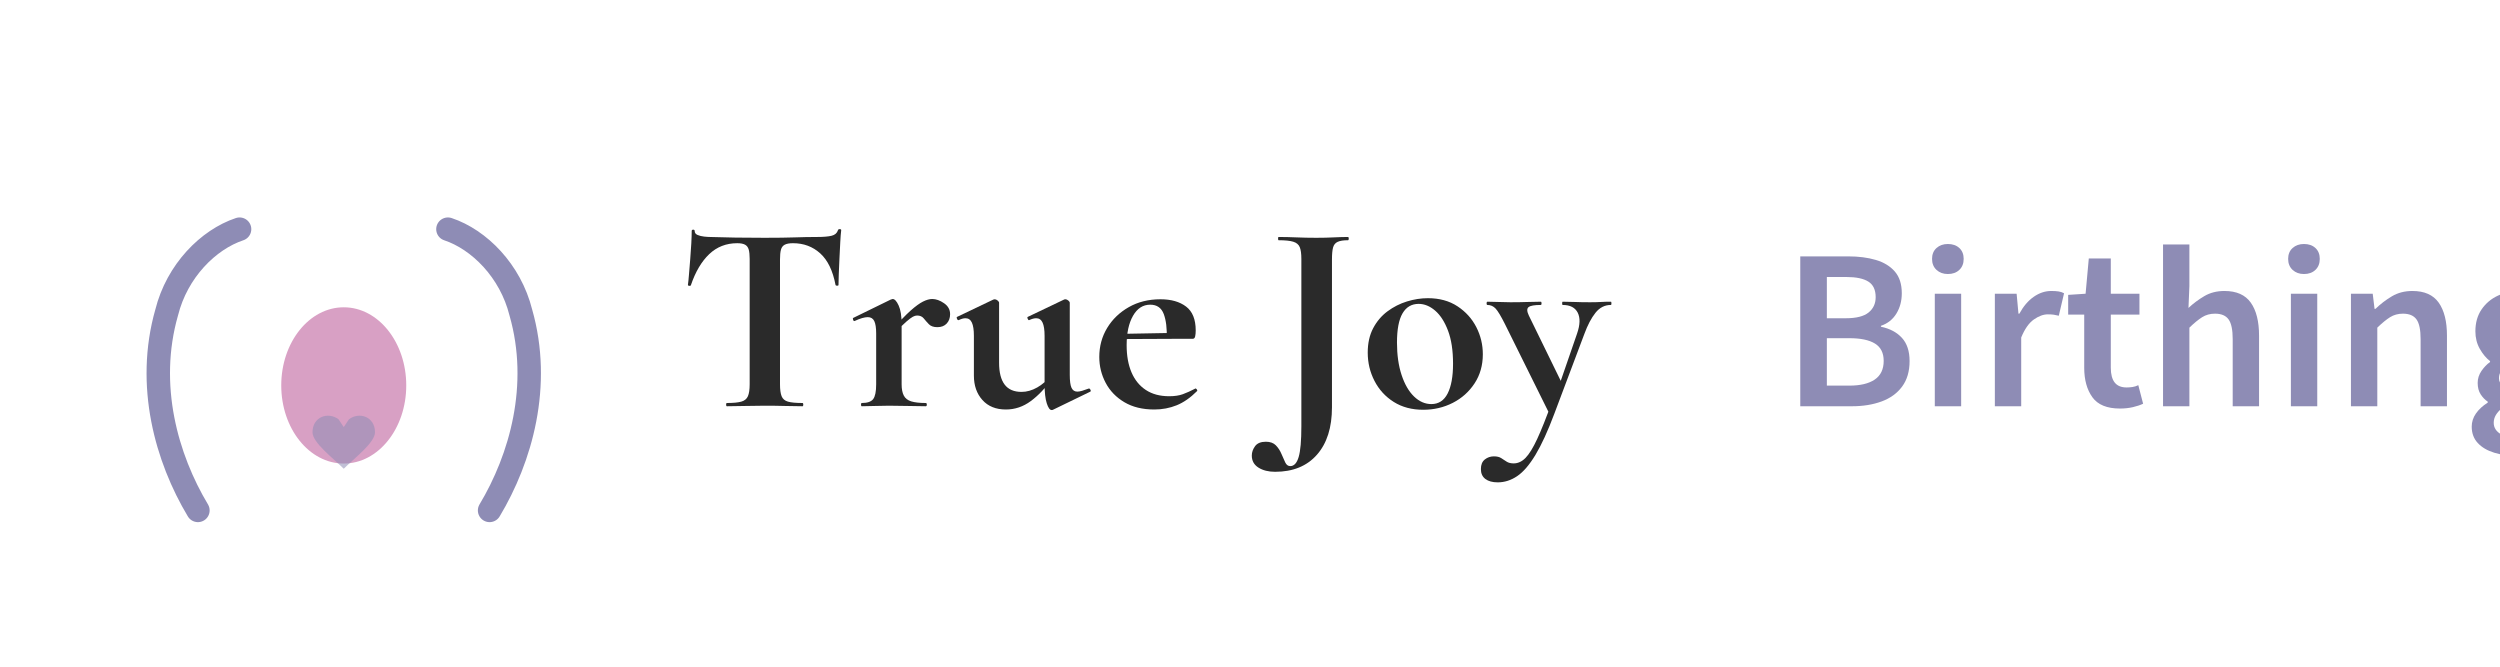
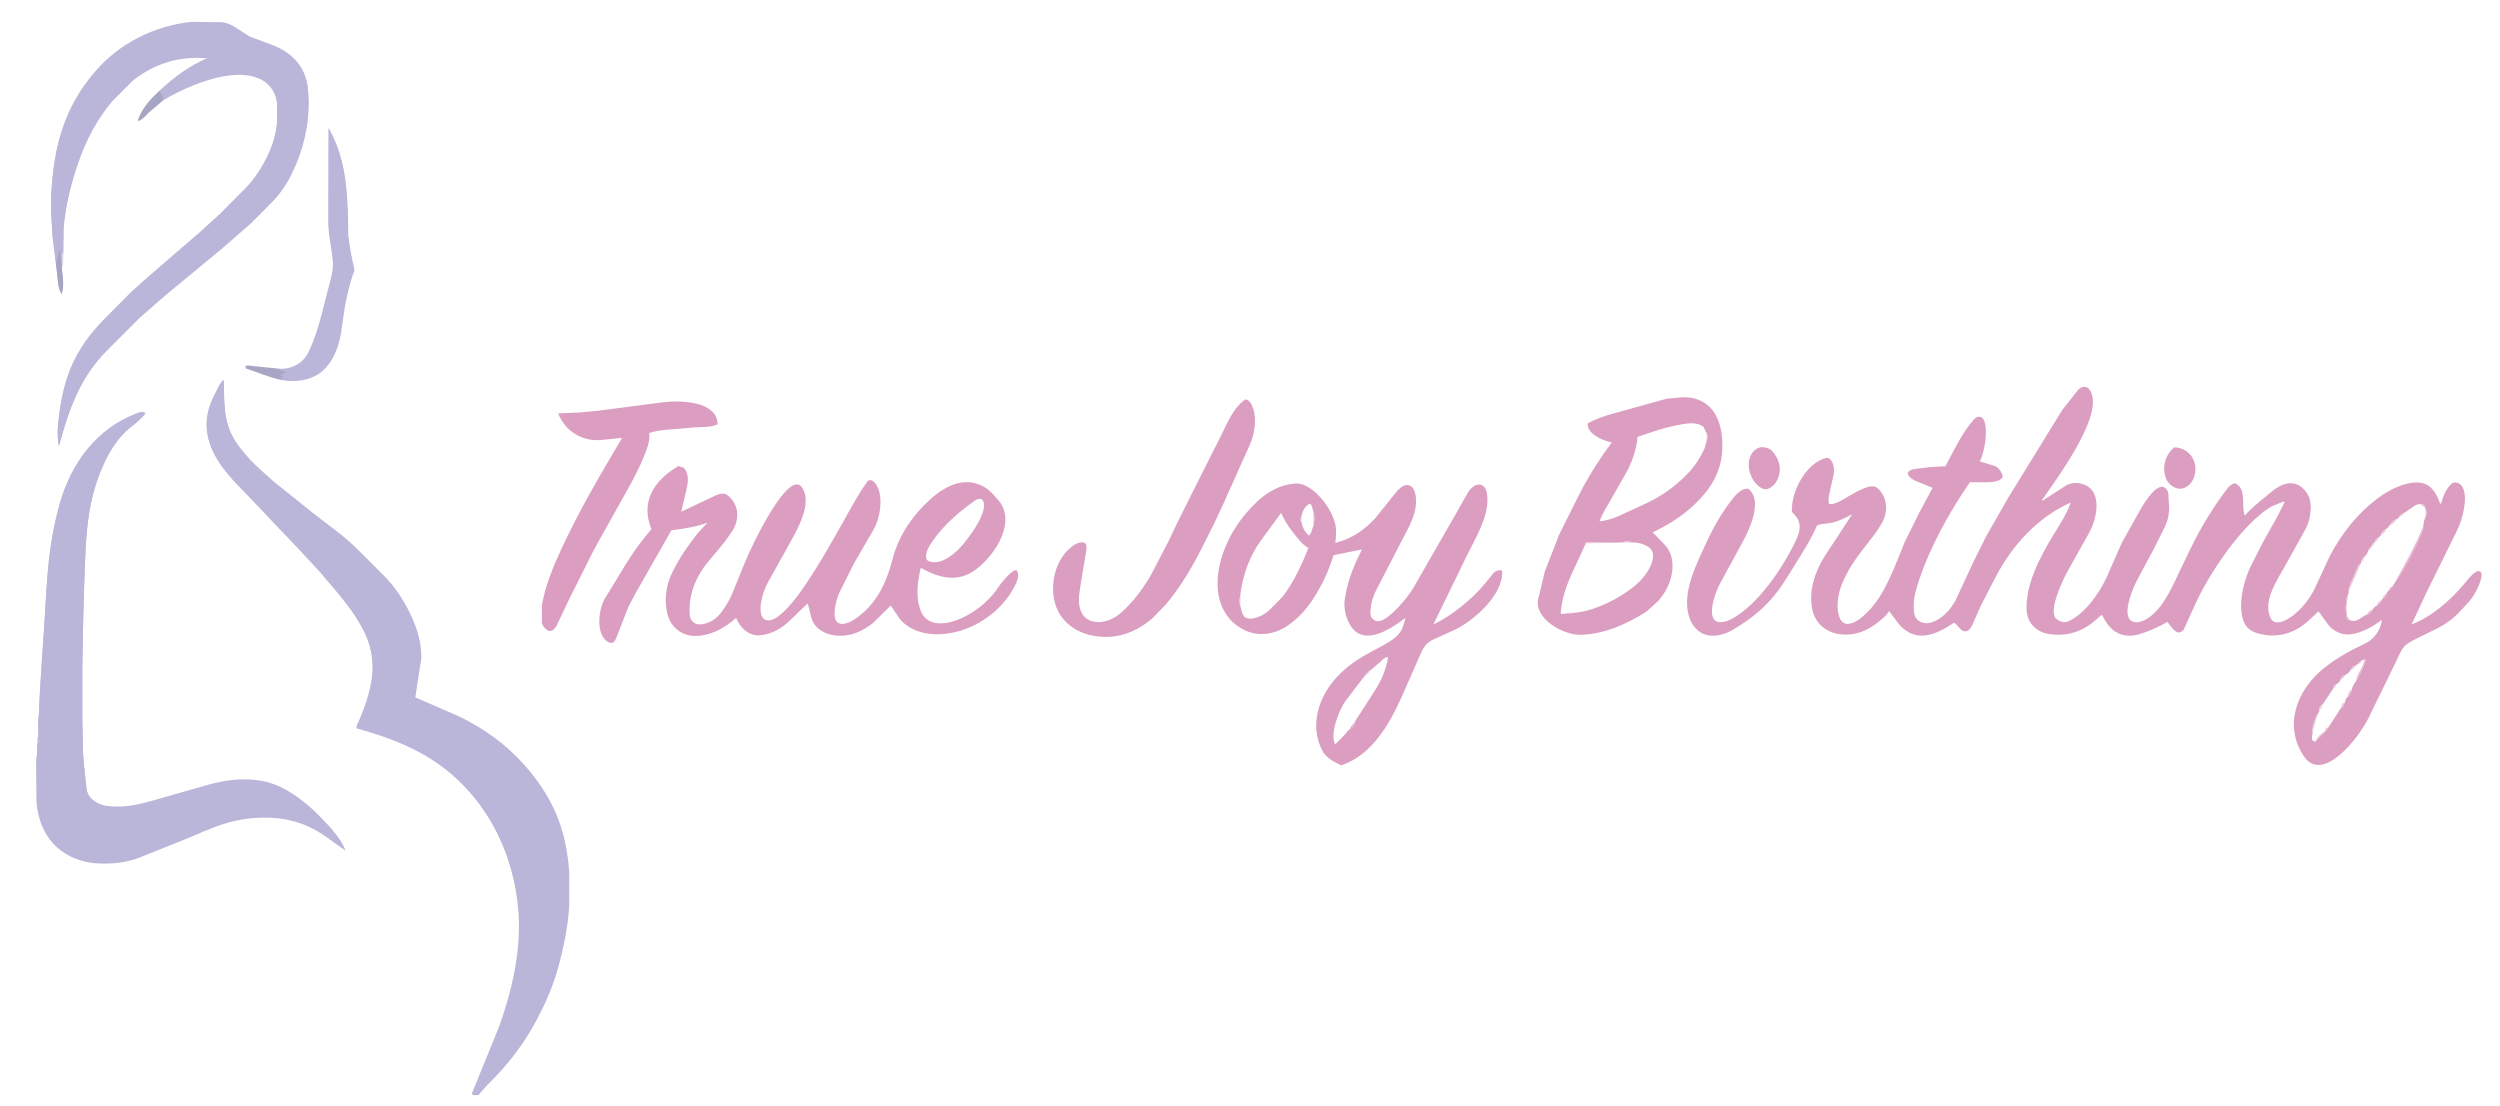
- <svg xmlns="http://www.w3.org/2000/svg" viewBox="0 0 480 128" fill="none">
-   <g transform="translate(16, 16)">
-     <path d="M22 82 C16 72 12 58 16 44 C18 36 24 30 30 28" stroke="#8E8CB5" stroke-width="4.5" stroke-linecap="round" fill="none" />
-     <path d="M78 82 C84 72 88 58 84 44 C82 36 76 30 70 28" stroke="#8E8CB5" stroke-width="4.5" stroke-linecap="round" fill="none" />
-     <ellipse cx="50" cy="58" rx="12" ry="15" fill="#D8A0C4" />
-     <path d="M50 74 C48 72 44 69 44 67 C44 64 47 63 49 64.5 L50 66 L51 64.5 C53 63 56 64 56 67 C56 69 52 72 50 74Z" fill="#8E8CB5" opacity="0.55" />
+ <svg xmlns="http://www.w3.org/2000/svg" version="1.1" viewBox="0 0 579.12 256.08">
+   <defs>
+     <style>
+       .st0 {
+         fill: #edcedf;
+       }
+ 
+       .st1 {
+         fill: #e0deed;
+       }
+ 
+       .st2 {
+         fill: #ebcbdd;
+       }
+ 
+       .st3 {
+         fill: #eccedf;
+       }
+ 
+       .st4 {
+         fill: #e7c1d7;
+       }
+ 
+       .st5 {
+         fill: #e4b8d1;
+       }
+ 
+       .st6 {
+         fill: #eccdde;
+       }
+ 
+       .st7 {
+         fill: #e6bed5;
+       }
+ 
+       .st8 {
+         fill: #e5bbd3;
+       }
+ 
+       .st9 {
+         fill: #e6bdd4;
+       }
+ 
+       .st10 {
+         fill: #ebcadc;
+       }
+ 
+       .st11 {
+         fill: #eac8db;
+       }
+ 
+       .st12 {
+         fill: #edcfe0;
+       }
+ 
+       .st13 {
+         fill: #edd1e1;
+       }
+ 
+       .st14 {
+         fill: #e8c0d6;
+       }
+ 
+       .st15 {
+         fill: #e9c6da;
+       }
+ 
+       .st16 {
+         fill: #e6bcd4;
+       }
+ 
+       .st17 {
+         fill: #a6a6c4;
+       }
+ 
+       .st18 {
+         fill: #eac9dc;
+       }
+ 
+       .st19 {
+         fill: #e3b3ce;
+       }
+ 
+       .st20 {
+         fill: #db9ec0;
+       }
+ 
+       .st21 {
+         fill: #e9c4d8;
+       }
+ 
+       .st22 {
+         fill: #a7a7c4;
+       }
+ 
+       .st23 {
+         fill: #e9c5d9;
+       }
+ 
+       .st24 {
+         fill: #e4b7d0;
+       }
+ 
+       .st25 {
+         fill: #ecccde;
+       }
+ 
+       .st26 {
+         fill: #d8d5e9;
+       }
+ 
+       .st27 {
+         fill: #bab6d9;
+       }
+ 
+       .st28 {
+         fill: #e5b9d2;
+       }
+ 
+       .st29 {
+         fill: #e4b6d0;
+       }
+ 
+       .st30 {
+         fill: #e6bbd3;
+       }
+ 
+       .st31 {
+         fill: #e2b3cd;
+       }
+ 
+       .st32 {
+         fill: #edd0e0;
+       }
+ 
+       .st33 {
+         fill: #e6bcd3;
+       }
+     </style>
+   </defs>
+   <g id="Layer_3_xA0_Image">
+     <g>
+       <path class="st27" d="M110.84,253.68h-1.44l6.4-15.67c2.99-8.35,5.13-17.68,4.47-26.54-.8-10.55-4.76-20.62-11.87-28.43-7.22-7.94-15.61-11.44-25.8-14.33,3.69-8.22,5.74-15.32,1.29-23.33-1.85-3.35-4.15-6.26-6.62-9.17l-2.99-3.51-2.07-2.25-2.89-3.12-5.25-5.51-4.09-4.32-5.06-5.27c-6.02-6.28-9.43-12.81-4.94-21.01.61-1.12.88-2.14,1.88-3.05.1,6.51-.08,11.06,4.09,16.11l1.08,1.31c1.11,1.34,2.29,2.47,3.59,3.64l2.77,2.48,8.8,7.03c3.64,2.91,7.41,5.41,10.72,8.71l6.46,6.46c4.42,4.96,8.38,11.92,8.23,18.59l-1.42,9.2,10.18,4.41c5.72,2.78,10.82,6.34,15.04,11.07,6.65,7.45,9.72,14.73,10.46,24.77v8.03c-.34,4.88-1.27,9.48-2.57,14.19-1.18,4.28-2.89,8.16-4.95,12.06-3.03,5.71-6.86,10.65-11.46,15.11l-2.04,2.33Z" />
+       <path class="st20" d="M495.56,146.92c-6.58,1.85-8.36-4.49-8.68-4.46-.6.06-4.49,5.6-12.22,4.42-3.02-.46-5.11-2.68-5.21-5.62-.21-5.88,3.02-12.04,6.03-17.05,1.52-2.52,3.17-4.84,4.2-7.81-7.73,3.44-13.7,10.12-17.44,17.35l-3.35,6.48-1.92,4.34c-.34.78-1,1.97-2.12,1.62-.82-.26-1.32-1.43-2.21-1.94-4.38,2.96-8.8,4.69-12.62.5l-2.43-3.21c-.6,1.14-1.49,1.7-2.32,2.41-2.58,2.21-5.73,3.41-9.11,2.96s-5.86-2.76-6.42-6.07c-.53-3.07.08-6.07,1.32-8.94,1.11-2.55,2.72-4.7,4.24-7.02l3.75-5.75c-2.07,1.09-3.88,1.97-6.12,2.18-.7.06-1.34.06-2.03.43-1.33,3.1-3.1,5.85-4.88,8.72s-3.46,5.79-5.79,8.41c-2.55,2.86-5.61,5.17-8.94,7.08-1.85,1.06-3.97,1.64-6.03,1.12s-3.44-2.37-4.03-4.36c-1.62-5.48,1.66-11.83,4.09-17.1,1.75-3.81,3.81-7.33,6.44-10.57.72-.89,2.02-1.94,3.19-1.84,3.29,2.48.79,8.58-1.28,12.37l-5.14,9.44c-1.57,2.88-3,8.03-.92,8.93,1.16.51,2.64-.09,3.66-.64,5.76-3.13,11.31-11.18,14.28-17.13,1.54-3.08,2.19-5.15-.46-7.58-.24-4.86,3.41-11.44,7.94-12.5,1.27-.3,2.08,2.15,1.76,3.63l-1.11,5.15c-.13.63-.19,1.25.06,1.9,1.15.07,2.19-.48,3.2-1.06,2.34-1.32,6.36-4.03,7.91-2.69,2.21,1.9,2.62,5.04,1.33,7.67-2.02,4.11-6.82,8.1-9.45,14.49-1.82,4.4-1.23,9.45,1.28,9.34,1.81-.08,3.35-1.54,4.59-2.74,4.07-3.95,6.44-10.9,8.66-16.29l3.34-6.74,3.08-5.74-4.02-1.65c-.58-.24-1.79-1.07-1.72-1.76.27-.91,1.76-.98,2.5-1.07l2.81-.34,3.39-.17,2.09-3.95c1.29-2.43,2.63-4.74,4.44-6.82.42-.48.8-.72,1.41-.7,2.17.06,1.65,7.1.04,10.34l3.44,1.05c.91.28,1.97,1.76,1.8,2.7-.8.98-2.5,1.07-3.69,1.08h-3.86c-5.04,7.36-9.63,15.68-12.25,24.18-.62,2.01-.89,3.92-.67,5.99.19,1.81,1.94,2.86,3.81,2.35,2.56-.71,4.47-2.82,5.79-5.15l4.18-9,2.87-5.76,5.07-8.88,12.58-20.44,3.72-4.72c.58-.73,1.86-.97,2.5-.19,4.14,5.03-6.82,19.87-10.65,25.42-.45.2-.02.69.19.26l5.01-3.22c1.6-1.03,3.77-.85,5.32.21,2.85,1.96,2.08,7.22.13,10.71l-4.82,8.6c-1.7,3.03-4.63,9.72-2.74,11.27.56.46,1.59,1,2.49.67,3.79-1.38,7.58-6.67,9.29-10.58l3.36-7.66,4.21-7.52c1.42-2.54,4.18-6.69,5.95-5.15.9.79.62,2.13.74,3.15.25,2.15-.05,4.07-1.01,5.99l-2.48,4.95-3.91,7.32c-1.44,2.7-3.28,8.1-1.27,9.31,1.46.88,3.38-.23,4.56-1.15,3.34-2.61,5.45-7.97,7.27-11.7l2.13-4.38c2.2-4.53,4.8-8.72,7.8-12.81.54-.73,1.45-1.98,2.44-1.79,2.59,1.48,1.17,4.83,2.07,7.44,1.74-2.03,3.87-3.54,5.91-5.29,2.41-2.07,5.2-3.18,7.49-1.1,1.46,1.33,1.99,2.9,1.88,4.93-.09,1.64-.46,3.27-1.28,4.74l-4.36,7.85c-2.2,3.97-5.55,8.65-3.63,12.63,1.46,3.01,7.67-1.44,10.25-6.99l3.5-7.52c2.78-5.22,6.39-9.79,11.11-13.33,3.09-2.33,8.69-4.91,11.64-2.87,1.38.95,2.05,2.35,2.64,3.86-.04.29.23.44.33.24.53-1.71,1.1-3.27,2.35-4.47.77-.74,2.08-.27,2.59.65,1.34,2.41.14,7.33-1.24,10.12l-7.18,14.57-3.34,7.18c4.68-1.79,8.95-5.55,12.05-9.24,1.28-1.52,2.95-3.72,3.9-2.95s-1,5.13-2.62,6.88l-2.05,2.22c-1.61,1.74-3.45,3.08-5.54,4.11l-4.51,2.22c-3.48,1.71-3.2,2.02-4.94,5.58l-6.29,12.87c-2.43,4.96-10.66,15.12-14.91,8.93-4.8-7-1.86-15.34,4.68-20.55,2.86-2.28,5.87-3.95,9.15-5.48,2.35-1.09,3.83-3.04,4.2-5.62-2.2,1.52-4.44,2.94-7.19,3.32-2.03.28-4.14-.71-5.3-2.29l-2.21-3.01-2.35,2.19c-2.66,2.48-6.27,3.83-9.93,3.27-1.6-.24-3.45-.69-4.44-2.03-2.33-3.19-.89-10.1,1.1-14.02l2.75-5.42,3.44-6.15,1.37-2.73.22-.36c.04-.07-.28-.19-.45-.12l-2.56,1.05c-6.61,3.8-14.41,15.41-17.67,22.6l-2.62,5.77c-.28.62-1.19,1.07-1.75.7-.9-.6-1.44-1.43-2.08-2.32-2.12,1.18-4.2,2.18-6.51,2.83ZM556.8,118.9c-.34.24-.81.25-.95.76-.07.23-.33.34-.46.49-.82.23-1.46.98-1.93,1.66-.22.31-.38.54-.73.73-.55.3-1.1.79-1.19,1.44-.16.13-.25.37-.49.48-.48.21-.93.65-.96,1.18-.41.19-.71.5-.72.96-.46.18-.62.52-.75.96-.16.5-.52,1.1-.94,1.42s-.66.68-.71,1.23c-.01.16-.13.36-.19.5-.17.01-.35.1-.44.29l-1.78,4c-.29.66-.54,1.27-.48,1.92.03.32-.04.7-.25.95-.3.34-.23.77-.23,1.21v.72c-.36.6-.36,1.56,0,2.16v.72c0,.24,0,.47.11.72s.44.17.61.25c1.79.77,2.91-1.05,3.84-1.2.65-.11,1.12-.65,1.44-1.21.24-.41.55-.72.96-.96.54-.32,1.11-.79,1.2-1.43l.25-.24c.43-.16.63-.52.75-.96.08-.3.42-.8.69-.93.45-.23.55-.58.8-.93,2.84-4.09,5.19-8.55,7.09-13.26l.02-.71c.02-.7.24-1.48.53-2.14.23-.53.41-1.21-.04-1.7v-.24c0-.3-.14-.58-.34-.74-.27-.22-.56-.22-.85-.23-.57-.01-1.07.22-1.59.58l-2.26,1.56ZM547.21,152.96c-.49.23-.83.61-1.2.97l-.24.24c-.58.04-.92.49-1.21.96-.26.43-.7,1.01-1.19,1.16-.64.2-1.07.56-1.23,1.24-.09.39-.57.77-.93.95-.4.2-.73.5-.7,1l-2.39,3.57c-.68.37-.95,1.2-.97,1.93l-.28.47c-.71,1.17-1.42,3.43-1.14,4.32l-.18,1.03c-.05.31.05.58.18.74s.56.27.7.14l2.12-2.19c.38-.24.51-.55.77-.94l2.22-3.36c.28-.43.46-.99.86-1.21s.58-.76.72-1.17c.17-.51.28-1.1.75-1.42.54-.37.83-1.04.94-1.69.13-.74.54-1.35.97-1.94.95-1.3,1.49-2.94,2.21-4.53.1-.23-.11-.53-.29-.5l-.49.23Z" />
+       <path class="st20" d="M231.24,115.83c4.15,4.78-.27,12.32-5.05,15.99-4.16,3.19-8.48,2.2-12.9-.28-.81,3.41-1.21,7.04.05,10.08,2.55,6.11,13.41,1.17,17.75-5.35,1.28-1.93,4.06-5.02,4.55-3.98.44.94.14,1.98-.33,2.97-5.45,11.37-20.91,15.14-26.85,8.15l-2.13-3.13-4.09,4.04c-2.03,1.56-4.15,2.7-6.73,2.92s-5.24-.52-6.79-2.53c-1.04-1.35-.99-3.31-1.66-4.92l-4.12,3.99c-1.83,1.77-4.07,3.06-6.7,3.37s-4.74-1.59-5.72-4.01c-2.4,2.09-5.13,3.74-8.29,4.12-3.74.45-6.8-1.53-7.66-5.17-.77-3.27-.28-6.56,1.23-9.63,1.6-3.24,3.6-6.16,5.86-8.99l2.23-2.4c-2.79,1.04-5.45,1.38-8.37,1.78l-8.42,14.8-1.49,2.82-2.84,7.27c-.22.57-.67,1.41-1.4,1.17-3.49-1.16-2.84-7.66-1.24-10.28l5.09-8.33c1.69-2.77,3.61-5.26,5.67-7.71-2.57-6.46.6-11.25,6.24-14.63.46.17,1.21.25,1.49.65.96,1.35.81,3.03.44,4.58l-1.25,5.36,7.73-3.67c.82-.39,2.06-.82,2.86-.25,2.79,2,3.05,5.62,1.21,8.42-1.51,2.32-3.22,4.34-5.06,6.45-3.17,3.64-5.14,8.04-4.77,12.93.11,1.44,1.18,2.35,2.62,2.2,1.89-.2,3.44-1.18,4.58-2.65,1.22-1.58,2.14-3.2,2.88-5.04l2.62-6.49c1.67-4.13,10.3-22.24,13.38-17.43,2.21,3.46-.74,8.91-2.82,12.65l-5.22,9.37c-1.36,2.44-2.47,7.15-.8,8.37,2.29,1.67,6.66-3.81,8.59-6.56,3.61-5.13,6.61-10.46,9.69-15.93,1.84-3.26,3.48-6.42,5.68-9.46.25-.35,1-.26,1.3,0,2.66,2.26,1.73,8.37.16,11.08l-4.65,8.04-3.2,6.39c-1.14,2.28-1.9,6.37-.52,7.27,1.8,1.16,5.22-1.48,7.13-3.53,2.94-3.17,4.51-7.08,5.57-11.24,1.23-4.83,3.91-9.02,7.35-12.49,1.85-1.87,3.73-3.43,6.1-4.48,3.53-1.56,7.36-.83,9.9,2.08l1.11,1.28ZM223.08,126.1c2.1-2.49,5.63-7.46,4.72-9.94-.33-.88-1.32-.66-1.93-.22-3.76,2.66-7.18,5.58-9.81,9.37-.8,1.15-1.66,2.46-1.53,3.91.08.88,1.39,1.05,2.08,1.02,2.44-.11,4.86-2.23,6.47-4.13Z" />
+       <path class="st27" d="M8.62,172.63c.16-.4.18-.82.08-1.24.23-.82.24-1.69.16-2.58-.12-1.41.16-2.71.2-4.06.06-1.65.12-3.18.22-4.81l.24-3.83.22-3.37.25-3.82.23-3.13.25-4.31.24-4.08.23-3.13c.44-5.97,1.29-11.76,2.93-17.51,2.69-9.41,8.58-17.28,17.82-20.79.68-.26,1.28-.53,2-.11-.99,1.1-1.89,1.96-2.95,2.76-4.32,3.22-6.99,8.76-8.61,13.94-1.72,5.5-2.16,11.09-2.39,16.8l-.23,5.98-.21,7.21-.23,11.98v12.48s.17,7.54.17,7.54l.2,2.67.6,5.62c.24,2.27,2.47,3.79,4.75,4.09,3.46.45,6.82-.15,10.19-1.12l13.06-3.72c6-1.71,12.58-2.1,18.04.97,2.95,1.65,5.48,3.66,7.85,6.07s4.71,4.78,6.13,7.93c-3.09-2.12-5.52-4.21-8.68-5.62-2.77-1.24-5.74-1.9-8.78-2.01-8.86-.3-13.49,2.51-20.91,5.48l-9.1,3.64c-3.18,1.27-6.35,1.62-9.86,1.47-3.89-.17-7.78-1.73-10.45-4.65-2.29-2.51-3.43-5.76-3.78-9.16l-.09-9.25c-.01-1.48.39-2.88.18-4.3Z" />
+       <path class="st20" d="M347.97,132.36c.27,5.43-6.59,11.56-11.34,13.7l-4.44,2c-1.64.74-2.36,1.71-3.05,3.28l-4.24,9.63c-2.93,6.66-7.07,13.96-14.22,16.33-1.69-.84-3.49-1.72-4.37-3.42-3.01-5.78-.95-12.45,3.52-17.2,5.04-5.36,10.96-6.56,13.94-9.54,1.03-1.04,1.46-2.56,1.81-4.03-4.23,3.28-10.01,6.56-12.88,1.58-1.17-2.03-1.56-4.41-1.03-6.79.63-3.75,2.08-7.15,3.82-10.63l-6.56,1.34c-.86,2.61-1.76,5.01-3.09,7.31-1.87,3.56-4.2,6.73-7.53,8.99s-7.19,2.63-10.52.8c-6.32-3.48-6.76-11.01-4.51-17.48,1.63-4.69,4.38-8.7,8.04-12.13,2.35-2.21,5.26-3.79,8.59-4.09,3.77-.34,8.09,4.92,9.26,8.85.49,1.67.35,3.25.16,4.9,3.85-.94,6.85-3.08,9.33-5.82l3.97-4.95c.79-.98,1.99-2.67,3.33-2.64,2.13.05,2.48,3.77,1.68,6.5-.75,2.54-2.05,4.69-3.26,7.05l-5.55,10.74c-.88,1.71-1.39,3.59-1.37,5.48.02,1.23,1.2,2.04,2.32,1.71,2.36-.7,6.34-5.42,7.66-7.72l9.78-17.02,2.79-4.94c.55-.97,1.76-2.19,3.04-1.85s1.48,2.13,1.51,3.23c.13,4.56-2.95,9.44-4.88,13.42l-7.65,15.73c4.14-1.99,8.92-5.82,11.73-9.24l2.28-2.77c.33-.4,1.68-.91,1.96-.31ZM301.53,119.32c-.18.57-.46,1.15,0,1.74.19,1.13.72,2.21,1.74,3.03.56-.78.74-1.57.99-2.41.28-.96.33-1.99.03-2.95-.21-.68-.29-1.41-.75-2.08-1.27.51-1.64,1.56-2,2.67ZM287.35,137.52c-.13.95-.38,1.75-.05,2.76.27.82.3,1.95,1.04,2.67,1.49,1.05,4.5-.39,5.8-1.71l2.96-3c2.63-3.47,4.4-7.26,5.99-11.32-1.22-.65-1.85-1.47-2.6-2.38-1.47-1.76-2.79-3.54-3.72-5.74l-4.62,6.32c-2.71,3.71-4.17,7.88-4.8,12.4ZM317.41,155.31c-.83.21-.88.73-1.27,1.25l-4.35,5.68c-1.55,2.03-3.83,7.84-2.49,10.21l2.13-2.18c.43-.44.64-.99,1.17-1.24s.89-.81,1.25-1.4c.25-.04.18-.32-.1-.3l4.8-7.47c1.49-2.32,2.55-4.83,3.01-7.64-1.02.03-1.48.83-2.09,1.34l-2.04,1.74Z" />
+       <path class="st27" d="M37.74,23.29c-.42-.42-1.31-1.42-.83-1.97,3.34-3.12,6.89-5.84,11.43-7.74-6.44-.78-12.75,1.12-17.75,5.27l-4.53,4.54c-3.67,4.35-6.19,9.21-8.02,14.56-1.67,4.89-2.84,9.71-3.32,14.87l-.08,5.93c-.09.96-.17,1.92-.24,2.88l-.11.5c-.49-.08-.7-.51-.63-1.31-.1.36-.23.57-.67.58l-.81-6.48-.24-4.06c-.4-6.68.43-14.91,2.64-21.18s5.86-11.96,10.98-16.35c7.49-6.42,17.53-9.25,27.23-7.58,1.9.33,3.16,2.22,4.83,2.85l5.24,1.97c4.84,1.82,7.99,4.96,8.49,10.23.56,5.94-.46,11.79-2.78,17.31-1.38,3.29-3.11,6.28-5.62,8.8l-4.89,4.9-6.94,6.04-12.73,10.51-6.04,5.27-7.64,7.66c-6.14,6.16-8.78,13.62-11.05,22.08-.43-1.99-.34-3.81-.13-5.68,1.08-9.81,3.62-16.45,10.69-23.59l5.97-6.02,2.64-2.4,1.91-1.69,11.58-9.97,2.14-1.96,2.64-2.39,5.85-5.89c4.06-4.09,6.62-9.69,7.27-15.47v-3.86c0-1.91-1.02-4.06-2.56-5.26-5.89-4.6-17.78.37-23.95,4.11Z" />
+       <path class="st20" d="M381.29,141.75c-4.46,2.82-9.42,5.01-14.69,5.3-4.6.26-11.35-3.9-10.27-8.35l1.55-6.4,3.3-8.47,4.39-8.78c2.24-4.47,4.83-8.6,7.8-12.54-2.63-.62-5.67-2.08-5.59-4.41,1.92-1.11,3.94-1.75,6.08-2.35l12.18-3.38,3.34-.32c2.85-.27,5.85.84,7.54,3.26s2.13,5.49,2.06,8.53c-.08,3.93-1.59,7.54-4.11,10.54-2.84,3.39-6.29,5.98-10.2,8.01l-1.81.94,2.79,2.88c3.26,3.37,1.81,10.04-2.23,13.65l-2.13,1.9ZM395.34,102.23c.16-.57.32-1.13.04-1.73l-.78-1.65c-1.48-1.06-3.29-.85-5.01-.56-3.57.62-6.87,1.72-10.26,2.92-.21,2.64-1.01,4.95-2.08,7.32l-3.9,6.87c-.98,1.74-2.04,3.26-2.82,5.38,1.58-.18,3.08-.62,4.51-1.28l6.09-2.8c3.87-1.78,7.37-4.32,10.24-7.44,1.53-1.66,2.56-3.44,3.5-5.43l.45-1.6ZM375.92,125.65l-2.4.07-5.98-.07c-.17,0-.27.14-.22.25l-3.24,7.08c-1.32,2.87-2.29,5.79-2.56,9.02-.01.3.76.22,1.01.2.44-.04,1.27.18,1.64-.23,4.93-.1,12.17-3.78,15.81-7.45,2.25-2.27,4.15-6.22,2-7.72-1.26-.88-2.71-1.16-4.13-1.16-.51-.37-1.41-.37-1.92,0Z" />
+       <path class="st20" d="M248.23,126.65c.83-.64,2.16-1.34,3.05-.87.66.44.35,1.7.25,2.35l-1.33,8.09c-.32,1.92-.55,4.06.43,5.86,1.52,2.77,5.89,2.7,9.12-.19,2.74-2.46,4.81-5.27,6.71-8.41l4.19-8.03,1.94-4.08,3.99-7.99,6.08-12.1,1.35-2.75c1.06-2.16,2.26-4.33,4.24-5.87.9-.7,3.06,1.82,2.3,6.86-.37,2.45-1.46,4.45-2.45,6.66l-4.75,10.62-2.06,4.4-2.41,4.81c-2.49,4.97-5.2,9.73-8.78,13.97l-3.21,3.31c-2.86,2.41-6.16,4.06-9.94,4.23-4.46.2-8.82-1.3-11.32-5.04-2.93-4.39-2.04-12.22,2.6-15.82Z" />
+       <path class="st20" d="M131.53,139.47l-2.52,5.32c-.27.58-.85,1.43-1.67,1.37-.75-.05-1.82-1.22-1.82-2.03l.02-4.06c.85-4.52,2.52-8.61,4.46-12.81,4.14-8.95,9.02-17.25,14.11-25.83l-4.71.48c-4.46.45-8.45-1.95-10.11-6.15l3.37-.14c1.24-.05,2.36-.12,3.61-.25l2.39-.24,14.62-1.9c4.95-.64,12.85-.12,12.96,5.04-1.5.81-3.93.6-5.78.77l-2.38.22c-2.55.23-5.16.23-7.68,1.04.08,1.08-.03,2.09-.38,3.14-1.17,3.48-2.77,6.61-4.56,9.82l-6.71,11.98-1.36,2.5-5.87,11.73Z" />
+       <path class="st27" d="M64.95,87.97c-.28-.57-.26-1.05.09-1.42-.54-.19-.74-.44-.33-.91,2.63.27,5.53-1.14,6.77-3.64,1.88-3.81,2.88-7.84,3.92-11.92l.74-2.9c.53-2.09,1.27-4.29,1.08-6.52-.28-3.13-1.06-6.06-1.06-9.25l.04-21.55c2.82,5.01,3.87,10.35,4.19,15.68l.19,3.12.11,5.95c.31,2.74.81,5.27,1.43,7.97-1.49,4.06-2.26,8.11-2.8,12.37-.36,2.83-.87,5.56-2.27,8.05-.93,1.65-2.32,3.23-4.03,4.09-2.48,1.25-5.39,1.45-8.05.88Z" />
+       <path class="st20" d="M409.37,113.3c-1.63.45-4.58-2.62-4.25-6.17.14-1.51.98-3.08,2.52-3.48.88-.22,2.27.15,2.88.82,1.14,1.24,1.94,3.07,1.75,4.72-.2,1.74-1.15,3.62-2.91,4.1Z" />
+       <path class="st20" d="M505.91,113.04c-1.75.66-3.64-.72-4.21-2.33-.9-2.57-.11-5.31,1.92-7.08,2.16.01,4.01,1.27,4.69,3.38.72,2.23-.1,5.17-2.39,6.04Z" />
+       <path class="st17" d="M64.71,85.64c.16.52.83.54,1.59.68-.37.55-.85.6-1.29.84.18.12.55.36.53.47-.03.15-.44.27-.59.34-2.81-.61-5.31-1.74-8.1-2.66.3-.64.8-.38,1.35-.33l6.52.66Z" />
+       <path class="st17" d="M37.74,23.29l-3.38,2.89c-.71.79-1.42,1.53-2.4,1.94.99-2.86,2.92-4.9,4.95-6.8l.71,1.04c.22.32.24.62.12.93Z" />
+       <path class="st22" d="M14.29,62.12c.22,1.99.63,4.07,0,6.07-.82-1.31-.81-2.67-.97-3.99l-.32-2.82.84-3.41.47,4.15Z" />
+       <path class="st1" d="M14.4,61.63v-2.42c-.01-.26.08-.43.24-.46v2.42c.01.26-.08.43-.24.46Z" />
+       <path class="st26" d="M8.62,172.63c-.05-.34-.02-.86.08-1.24.3.29.3,1-.08,1.24Z" />
+       <path class="st29" d="M554.25,135.77c2.58-4.57,5.21-9.08,7.11-13.97l-.02.71c-1.9,4.72-4.24,9.17-7.09,13.26Z" />
+       <path class="st11" d="M544.09,136.92c-.06-.65.18-1.26.48-1.92l1.78-4c.08-.19.27-.27.44-.29l-2.69,6.21Z" />
+       <path class="st8" d="M538.54,169.49l-2.12,2.19c.34-.89,1.27-1.8,2.12-2.19Z" />
+       <path class="st12" d="M535.73,169.77c-.28-.89.43-3.15,1.14-4.32l-1.14,4.32Z" />
+       <path class="st19" d="M545.78,157.76c.19-1.66,1.77-3.15,1.92-5.03.17-.02.39.27.29.5-.72,1.58-1.26,3.23-2.21,4.53Z" />
+       <path class="st6" d="M555.39,120.14c-.56.63-1.09,1.45-1.93,1.66.47-.68,1.11-1.44,1.93-1.66Z" />
+       <path class="st32" d="M537.16,164.98c.02-.73.29-1.56.97-1.93-.18.71-.6,1.32-.97,1.93Z" />
+       <path class="st2" d="M551.55,123.98c.08-.65.64-1.14,1.19-1.44-.08.67-.7,1.04-1.19,1.44Z" />
+       <path class="st29" d="M543.86,161.38c.12-.64.38-1.34.94-1.69-.12.65-.4,1.31-.94,1.69Z" />
+       <path class="st33" d="M550.57,140.26c.09-.65.76-1,1.2-1.43-.09.64-.66,1.11-1.2,1.43Z" />
+       <path class="st30" d="M549.6,141.23c-.33.56-.79,1.1-1.44,1.21.35-.54.8-1.11,1.44-1.21Z" />
+       <path class="st15" d="M543.37,156.3c-.29.53-.71.94-1.23,1.24.16-.68.58-1.04,1.23-1.24Z" />
+       <path class="st16" d="M543.61,141.95c-.36-.6-.36-1.56,0-2.16v2.16Z" />
+       <path class="st18" d="M547.21,152.96c-.24.49-.64.93-1.2.97.37-.37.71-.74,1.2-.97Z" />
+       <path class="st3" d="M550.09,125.64c.03-.53.48-.97.96-1.18-.05.53-.48.95-.96,1.18Z" />
+       <path class="st10" d="M545.77,154.18c-.37.36-.64.92-1.21.96.29-.47.63-.92,1.21-.96Z" />
+       <path class="st21" d="M561.84,117.73l-1.2-.97c.29,0,.58,0,.85.23.2.17.34.44.34.74Z" />
+       <path class="st25" d="M546.97,130.2c.05-.55.29-.92.71-1.23-.03.52-.25,1.01-.71,1.23Z" />
+       <path class="st14" d="M543.11,162.8c-.14.42-.33.96-.72,1.17-.04-.49.15-1.15.72-1.17Z" />
+       <path class="st4" d="M561.89,119.67l-.04-1.7c.45.48.28,1.17.04,1.7Z" />
+       <path class="st16" d="M544.32,143.63c-.17-.07-.49,0-.61-.25s-.11-.48-.11-.72c.3.27.52.61.72.96Z" />
+       <path class="st32" d="M549.37,126.6c0-.46.31-.77.72-.96-.03.45-.31.8-.72.96Z" />
+       <path class="st9" d="M552.01,138.59c0-.45.31-.8.75-.96-.12.43-.32.79-.75.96Z" />
+       <path class="st18" d="M540.52,159.48c-.04-.5.29-.8.7-1,0,.46-.31.81-.7,1Z" />
+       <path class="st30" d="M553.45,136.7c-.07-.53.43-.74.8-.93-.24.35-.34.7-.8.93Z" />
+       <path class="st6" d="M556.8,118.9c-.15.44-.5.74-.95.76.14-.5.61-.52.95-.76Z" />
+       <path class="st5" d="M539.31,168.55c-.25.38-.38.7-.77.94l.2-.63c.07-.22.3-.33.56-.31Z" />
+       <path class="st0" d="M548.62,127.56c.13-.43.29-.78.75-.96-.02.45-.31.81-.75.96Z" />
+       <path class="st23" d="M543.61,139.07c0-.43-.06-.87.23-1.21.06.41.11.93-.23,1.21Z" />
+       <path class="st31" d="M312.59,169.04c.13-.69.79-1.15,1.15-1.7.29-.03.35.26.1.3-.36.6-.71,1.15-1.25,1.4Z" />
+       <path class="st33" d="M304.24,121.67l.03-2.95c.3.95.25,1.99-.03,2.95Z" />
+       <path class="st23" d="M287.31,140.28c-.34-1-.09-1.8.05-2.76l-.05,2.76Z" />
+       <path class="st7" d="M317.41,155.31c-.32.56-.74.97-1.27,1.25.4-.52.45-1.04,1.27-1.25Z" />
+       <path class="st13" d="M301.52,121.05c-.45-.59-.17-1.17,0-1.74v1.74Z" />
+       <path class="st10" d="M373.52,125.72l-6.2.17c-.05-.11.05-.25.22-.25l5.98.07Z" />
+       <path class="st28" d="M377.84,125.64h-1.92c.51-.37,1.41-.37,1.92,0Z" />
+       <path class="st24" d="M395.34,102.23l.04-1.73c.28.6.12,1.16-.04,1.73Z" />
+       <path class="st29" d="M364.16,141.96c-.37.41-1.2.19-1.64.23.41-.41,1.09-.22,1.64-.23Z" />
+     </g>
  </g>
-   <g fill="#2A2A2A">
-     <path d="M222 602Q161 602 118.5 561.5Q76 521 51 447Q50 444 45.0 444.5Q40 445 40 448Q42 462 44.0 487.5Q46 513 48.5 543.0Q51 573 52.5 601.0Q54 629 54 647Q54 652 59.5 652.0Q65 652 65 647Q65 637 75.5 632.5Q86 628 99.5 626.5Q113 625 122 625Q208 622 323 622Q393 622 435.0 623.5Q477 625 516 625Q552 625 570.5 629.5Q589 634 594 650Q595 654 600.5 654.0Q606 654 606 650Q604 634 602.5 605.5Q601 577 599.5 545.5Q598 514 597.0 487.5Q596 461 596 448Q596 445 591.0 445.0Q586 445 585 448Q570 527 528.5 564.5Q487 602 428 602Q408 602 397.5 596.5Q387 591 383.5 578.0Q380 565 380 542V81Q380 52 386.0 37.0Q392 22 409.5 17.0Q427 12 463 12Q466 12 466.0 6.0Q466 0 463 0Q435 0 400.0 1.0Q365 2 323 2Q283 2 248.0 1.0Q213 0 184 0Q181 0 181.0 6.0Q181 12 184 12Q219 12 237.0 17.0Q255 22 261.5 37.0Q268 52 268 81V544Q268 566 264.5 578.5Q261 591 251.0 596.5Q241 602 222 602Z" transform="translate(130.00,78.00) scale(0.052) scale(1,-1)" />
-     <path d="M161 271 153 284Q192 329 219.0 353.0Q246 377 265.0 386.5Q284 396 299 396Q320 396 342.5 380.5Q365 365 365 340Q365 319 352.5 305.5Q340 292 318 292Q297 292 286.5 303.0Q276 314 267.5 324.5Q259 335 243 335Q236 335 227.5 330.5Q219 326 203.5 312.5Q188 299 161 271ZM39 0Q36 0 36.0 6.0Q36 12 39 12Q70 12 81.0 26.5Q92 41 92 81V269Q92 300 85.0 314.5Q78 329 61 329Q52 329 40.0 325.5Q28 322 13 315Q9 313 7.0 319.0Q5 325 7 326L146 394Q152 396 153 396Q164 396 175.0 372.0Q186 348 186 303V81Q186 55 194.0 39.5Q202 24 221.5 18.0Q241 12 275 12Q279 12 279.0 6.0Q279 0 275 0Q248 0 213.5 1.0Q179 2 139 2Q111 2 85.0 1.0Q59 0 39 0Z" transform="translate(163.44,78.00) scale(0.052) scale(1,-1)" />
-     <path d="M192 -12Q137 -12 105.5 23.0Q74 58 74 113V260Q74 293 66.5 309.0Q59 325 43 325Q32 325 18 318Q14 317 11.5 323.0Q9 329 12 330L146 394Q149 395 151 395Q156 395 161.5 390.5Q167 386 167 382V161Q167 107 187.5 80.0Q208 53 250 53Q279 53 308.0 69.5Q337 86 354 111L360 99Q326 50 284.0 19.0Q242 -12 192 -12ZM428 382V116Q428 82 434.5 68.0Q441 54 456 54Q463 54 473.5 57.0Q484 60 497 65Q501 67 504.0 61.5Q507 56 504 54L366 -13Q364 -14 361 -14Q351 -14 343.0 11.0Q335 36 335 82V260Q335 293 327.5 309.0Q320 325 304 325Q293 325 278 318Q275 317 272.5 323.0Q270 329 273 330L407 394Q409 395 412 395Q417 395 422.5 390.5Q428 386 428 382Z" transform="translate(183.14,78.00) scale(0.052) scale(1,-1)" />
-     <path d="M235 -12Q170 -12 124.5 15.0Q79 42 55.5 86.5Q32 131 32 182Q32 241 61.0 289.0Q90 337 141.0 366.0Q192 395 258 395Q317 395 352.5 368.0Q388 341 388 280Q388 267 386.0 258.0Q384 249 377 249H281Q283 306 270.0 340.5Q257 375 220 375Q180 375 156.5 334.0Q133 293 133 225Q133 167 151.0 125.0Q169 83 204.0 60.0Q239 37 290 37Q320 37 340.5 44.5Q361 52 386 65Q388 67 391.5 63.0Q395 59 393 56Q356 19 317.5 3.5Q279 -12 235 -12ZM98 248 97 267 316 271V249Z" transform="translate(209.40,78.00) scale(0.052) scale(1,-1)" />
-     <path d="M298 625Q301 625 301.0 619.0Q301 613 298 613Q273 613 260.0 607.0Q247 601 243.0 586.0Q239 571 239 542V-4Q239 -116 183.5 -179.0Q128 -242 29 -242Q-8 -242 -32.5 -226.5Q-57 -211 -57 -182Q-57 -164 -45.0 -147.5Q-33 -131 -5 -131Q19 -131 32.0 -144.5Q45 -158 52.5 -176.0Q60 -194 66.5 -207.5Q73 -221 85 -221Q106 -221 116.0 -187.5Q126 -154 126 -74V544Q126 573 120.0 587.5Q114 602 96.0 607.5Q78 613 42 613Q40 613 40.0 619.0Q40 625 42 625Q73 625 108.0 623.5Q143 622 181 622Q216 622 245.5 623.5Q275 625 298 625Z" transform="translate(243.31,78.00) scale(0.052) scale(1,-1)" />
-     <path d="M237 -13Q174 -13 128.0 16.0Q82 45 57.0 93.5Q32 142 32 198Q32 250 52.0 288.0Q72 326 105.0 350.5Q138 375 177.0 387.0Q216 399 254 399Q318 399 363.5 369.0Q409 339 433.0 292.0Q457 245 457 192Q457 131 426.5 84.5Q396 38 346.0 12.5Q296 -13 237 -13ZM267 8Q307 8 327.0 47.0Q347 86 347 157Q347 230 328.5 279.0Q310 328 281.0 353.0Q252 378 220 378Q181 378 160.5 343.0Q140 308 140 235Q140 167 157.0 115.5Q174 64 203.0 36.0Q232 8 267 8Z" transform="translate(260.94,78.00) scale(0.052) scale(1,-1)" />
-     <path d="M441 386Q443 386 443.0 380.0Q443 374 441 374Q407 374 384.0 345.0Q361 316 343 267L232 -28Q196 -124 162.5 -179.5Q129 -235 95.0 -258.0Q61 -281 23 -281Q-6 -281 -22.5 -268.5Q-39 -256 -39 -232Q-39 -208 -24.5 -196.5Q-10 -185 9 -185Q26 -185 36.0 -191.5Q46 -198 56.0 -204.5Q66 -211 82 -211Q106 -211 126.0 -190.5Q146 -170 169.0 -120.5Q192 -71 223 15L220 -40L50 303Q28 347 15.5 360.5Q3 374 -15 374Q-18 374 -18.0 380.0Q-18 386 -15 386Q5 386 27.5 385.0Q50 384 70 384Q106 384 133.0 385.0Q160 386 182 386Q185 386 185.0 380.0Q185 374 182 374Q147 374 137.0 366.0Q127 358 138 335L265 75L229 16L316 268Q333 317 318.5 345.5Q304 374 263 374Q261 374 261.0 380.0Q261 386 263 386Q287 386 308.5 385.0Q330 384 364 384Q388 384 403.5 385.0Q419 386 441 386Z" transform="translate(286.36,78.00) scale(0.052) scale(1,-1)" />
-   </g>
-   <g fill="#8E8CB5">
-     <path d="M83 0V654H292Q360 654 412.5 638.5Q465 623 495.5 588.0Q526 553 526 493Q526 443 502.5 404.5Q479 366 435 351V347Q493 335 526.5 298.5Q560 262 560 197Q560 130 527.5 86.0Q495 42 438.0 21.0Q381 0 309 0ZM199 384H282Q350 384 381.0 409.0Q412 434 412 476Q412 524 380.0 544.0Q348 564 284 564H199ZM199 90H297Q369 90 408.0 116.5Q447 143 447 198Q447 250 409.0 273.5Q371 297 297 297H199Z" transform="translate(342.00,78.00) scale(0.044) scale(1,-1)" />
-     <path d="M73 0V491H188V0ZM130 577Q100 577 80.5 595.0Q61 613 61 643Q61 673 80.5 690.5Q100 708 130 708Q161 708 180.0 690.5Q199 673 199 643Q199 613 180.0 595.0Q161 577 130 577Z" transform="translate(368.27,78.00) scale(0.044) scale(1,-1)" />
-     <path d="M73 0V491H168L176 404H180Q206 452 242.5 477.5Q279 503 319 503Q338 503 351.0 501.0Q364 499 375 493L352 395Q340 398 330.0 399.5Q320 401 304 401Q275 401 243.0 378.5Q211 356 188 300V0Z" transform="translate(379.80,78.00) scale(0.044) scale(1,-1)" />
-     <path d="M246 -10Q161 -10 125.5 39.5Q90 89 90 168V400H20V486L96 491L110 645H206V491H331V400H206V168Q206 125 223.0 103.5Q240 82 275 82Q288 82 301.0 84.0Q314 86 326 92L347 11Q328 2 302.0 -4.0Q276 -10 246 -10Z" transform="translate(396.21,78.00) scale(0.044) scale(1,-1)" />
-     <path d="M73 0V706H188V524L184 429Q215 458 253.0 480.5Q291 503 341 503Q420 503 456.0 452.0Q492 401 492 308V0H377V293Q377 354 359.0 379.0Q341 404 300 404Q268 404 243.5 388.5Q219 373 188 343V0Z" transform="translate(412.09,78.00) scale(0.044) scale(1,-1)" />
-     <path d="M73 0V491H188V0ZM130 577Q100 577 80.5 595.0Q61 613 61 643Q61 673 80.5 690.5Q100 708 130 708Q161 708 180.0 690.5Q199 673 199 643Q199 613 180.0 595.0Q161 577 130 577Z" transform="translate(436.64,78.00) scale(0.044) scale(1,-1)" />
-     <path d="M73 0V491H168L176 425H180Q213 457 252.0 480.0Q291 503 341 503Q420 503 456.0 452.0Q492 401 492 308V0H377V293Q377 354 359.0 379.0Q341 404 300 404Q268 404 243.5 388.5Q219 373 188 343V0Z" transform="translate(448.17,78.00) scale(0.044) scale(1,-1)" />
-     <path d="M244 -217Q185 -217 139.0 -203.0Q93 -189 66.5 -160.5Q40 -132 40 -89Q40 -58 58.5 -31.5Q77 -5 110 16V20Q92 32 79.0 52.0Q66 72 66 102Q66 130 82.5 154.0Q99 178 120 193V197Q95 216 75.5 250.0Q56 284 56 327Q56 383 83.0 422.5Q110 462 154.0 482.5Q198 503 250 503Q270 503 289.0 500.0Q308 497 322 491H498V406H406V402Q420 387 428.0 367.5Q436 348 436 322Q436 268 411.0 231.0Q386 194 344.0 175.0Q302 156 250 156Q234 156 217.0 159.0Q200 162 183 169Q173 159 166.0 149.0Q159 139 159 122Q159 101 177.0 89.0Q195 77 239 77H326Q415 77 460.5 48.5Q506 20 506 -44Q506 -92 474.0 -131.5Q442 -171 383.0 -194.0Q324 -217 244 -217ZM250 228Q273 228 292.5 239.5Q312 251 323.5 273.5Q335 296 335 327Q335 374 310.5 399.0Q286 424 250 424Q214 424 189.0 399.0Q164 374 164 327Q164 296 176.0 273.5Q188 251 207.0 239.5Q226 228 250 228ZM262 -142Q301 -142 331.0 -131.5Q361 -121 378.0 -102.5Q395 -84 395 -63Q395 -34 372.5 -24.0Q350 -14 308 -14H241Q221 -14 205.0 -12.0Q189 -10 174 -7Q155 -22 145.5 -38.0Q136 -54 136 -72Q136 -105 170.0 -123.5Q204 -142 262 -142Z" transform="translate(472.81,78.00) scale(0.044) scale(1,-1)" />
+   <g id="Layer_5_xA0_Image">
+     <g>
+       <path class="st27" d="M50.78,5.12c1.27,0,2.5.41,3.61,1.12l3.48,2.24,4.92,1.83c4.82,1.79,7.98,4.99,8.48,10.24.56,5.94-.46,11.79-2.78,17.31-1.38,3.29-3.1,6.28-5.61,8.8l-4.88,4.9-6.93,6.04-12.71,10.51-6.03,5.27-7.63,7.66c-6.13,6.15-8.77,13.63-11.03,22.08-.42-1.92-.34-3.68-.15-5.48,1.04-9.88,3.59-16.61,10.69-23.78l5.96-6.02,2.64-2.4,1.91-1.69,11.57-9.97,2.14-1.96,2.64-2.39,5.84-5.89c3.59-3.62,7.26-10.67,7.26-15.47v-3.86c0-1.91-1.02-4.06-2.55-5.26-5.88-4.6-17.74.36-23.9,4.1-.44-.39-1.33-1.41-.85-1.96,3.34-3.12,6.88-5.85,11.42-7.74-6.43-.78-12.73,1.12-17.73,5.27l-4.52,4.54c-3.66,4.35-6.18,9.21-8,14.56-1.67,4.89-2.83,9.71-3.32,14.87l-.08,5.93c-.09.96-.17,1.92-.24,2.88l-.11.5c-.45-.01-.67-.43-.68-1.26-.02.37-.23.51-.62.53l-.81-6.49-.24-4.06c-.14-2.31-.16-4.4,0-6.71.71-10.5,3.02-18.99,9.89-27.11,5.74-6.78,13.82-10.79,22.51-11.74l6.45.08Z" />
+       <path class="st27" d="M112.92,250.87l-1.67,1.95c-.54.64-1.25.86-1.96.53l6.34-15.58c2.99-8.34,5.13-17.69,4.46-26.54-.79-10.55-4.75-20.62-11.85-28.43s-15.58-11.44-25.76-14.33c3.69-8.22,5.73-15.32,1.29-23.33-1.84-3.35-4.14-6.26-6.61-9.17l-2.98-3.51-2.07-2.25-2.89-3.12-5.24-5.51-4.09-4.32-5.05-5.27c-6.01-6.28-9.42-12.81-4.93-21.01.61-1.12.88-2.14,1.87-3.05.1,6.47-.07,11.09,4.09,16.11l1.08,1.3c1.19,1.44,2.45,2.62,3.82,3.86l2.53,2.27,8.78,7.04c3.63,2.91,7.4,5.41,10.7,8.71l6.45,6.46c4.26,4.26,8.37,12.36,8.22,18.59l-1.42,9.2,10.48,4.56c5.59,2.77,10.56,6.28,14.7,10.92,6.64,7.45,9.71,14.73,10.45,24.77v8.03c-.34,4.88-1.26,9.48-2.56,14.19-1.18,4.28-2.87,8.17-4.95,12.06-2.98,5.59-6.68,10.5-11.23,14.87Z" />
+       <path class="st27" d="M8.62,172.39c.16-.4.18-.82.08-1.24.23-.82.24-1.69.16-2.58-.12-1.41.16-2.71.2-4.06.06-1.65.12-3.18.22-4.81l.24-3.83.22-3.37.25-3.82.23-3.13.25-4.31.24-4.08.23-3.13c.43-5.97,1.28-11.76,2.93-17.51,2.69-9.41,8.57-17.28,17.79-20.79.68-.26,1.28-.53,2-.11-.99,1.1-1.88,1.96-2.95,2.76-4.31,3.22-6.98,8.76-8.6,13.94-1.71,5.5-2.16,11.09-2.38,16.8l-.23,5.98-.21,7.21-.23,11.98v12.48s.17,7.54.17,7.54l.2,2.67.6,5.62c.24,2.27,2.46,3.79,4.74,4.09,3.46.45,6.81-.15,10.18-1.12l13.04-3.72c5.99-1.71,12.56-2.1,18.02.97,2.94,1.65,5.47,3.66,7.84,6.07s4.7,4.78,6.12,7.93c-3.09-2.12-5.52-4.21-8.67-5.62-2.77-1.24-5.73-1.9-8.77-2.01-8.84-.3-13.47,2.51-20.88,5.48l-9.09,3.64c-3.17,1.27-6.35,1.62-9.84,1.47-3.88-.17-7.76-1.73-10.43-4.65-2.29-2.51-3.43-5.76-3.78-9.16l-.09-9.25c-.01-1.48.39-2.88.18-4.3Z" />
+       <path class="st27" d="M64.86,87.72c-.31-.7-.25-1.16.17-1.39-.56-.19-.84-.42-.44-.94,2.64.27,5.55-1.13,6.78-3.64,1.88-3.81,2.87-7.84,3.91-11.92l.74-2.9c.53-2.09,1.27-4.29,1.07-6.52-.28-3.13-1.06-6.06-1.05-9.25l.04-21.55c2.82,5.01,3.86,10.35,4.18,15.68l.19,3.12.11,5.95c.31,2.74.81,5.27,1.42,7.97-1.49,4.06-2.26,8.11-2.8,12.37-.36,2.83-.86,5.56-2.26,8.05-.93,1.65-2.32,3.23-4.03,4.09-2.48,1.25-5.38,1.45-8.05.87Z" />
+       <path class="st17" d="M64.59,85.4c.19.51.84.54,1.62.68-.38.55-.85.59-1.29.84.18.12.55.36.53.47-.03.15-.45.27-.6.34-2.81-.61-5.3-1.73-8.08-2.66.3-.64.8-.38,1.34-.33l6.48.66Z" />
+       <path class="st17" d="M37.71,23.04l-3.39,2.9c-.71.79-1.42,1.53-2.4,1.94.98-2.86,2.91-4.9,4.94-6.8l.72,1.04c.21.31.24.62.13.92Z" />
+       <path class="st17" d="M14.28,61.88c.22,1.99.63,4.07,0,6.07-.82-1.31-.81-2.67-.97-3.99l-.32-2.81.83-3.41.47,4.14Z" />
+       <path class="st1" d="M14.39,61.39v-2.42c-.01-.26.08-.43.24-.46v2.42c.01.26-.08.43-.24.46Z" />
+       <path class="st26" d="M8.62,172.39c-.05-.34-.02-.86.08-1.24.3.29.3,1-.08,1.24Z" />
+     </g>
  </g>
</svg>
